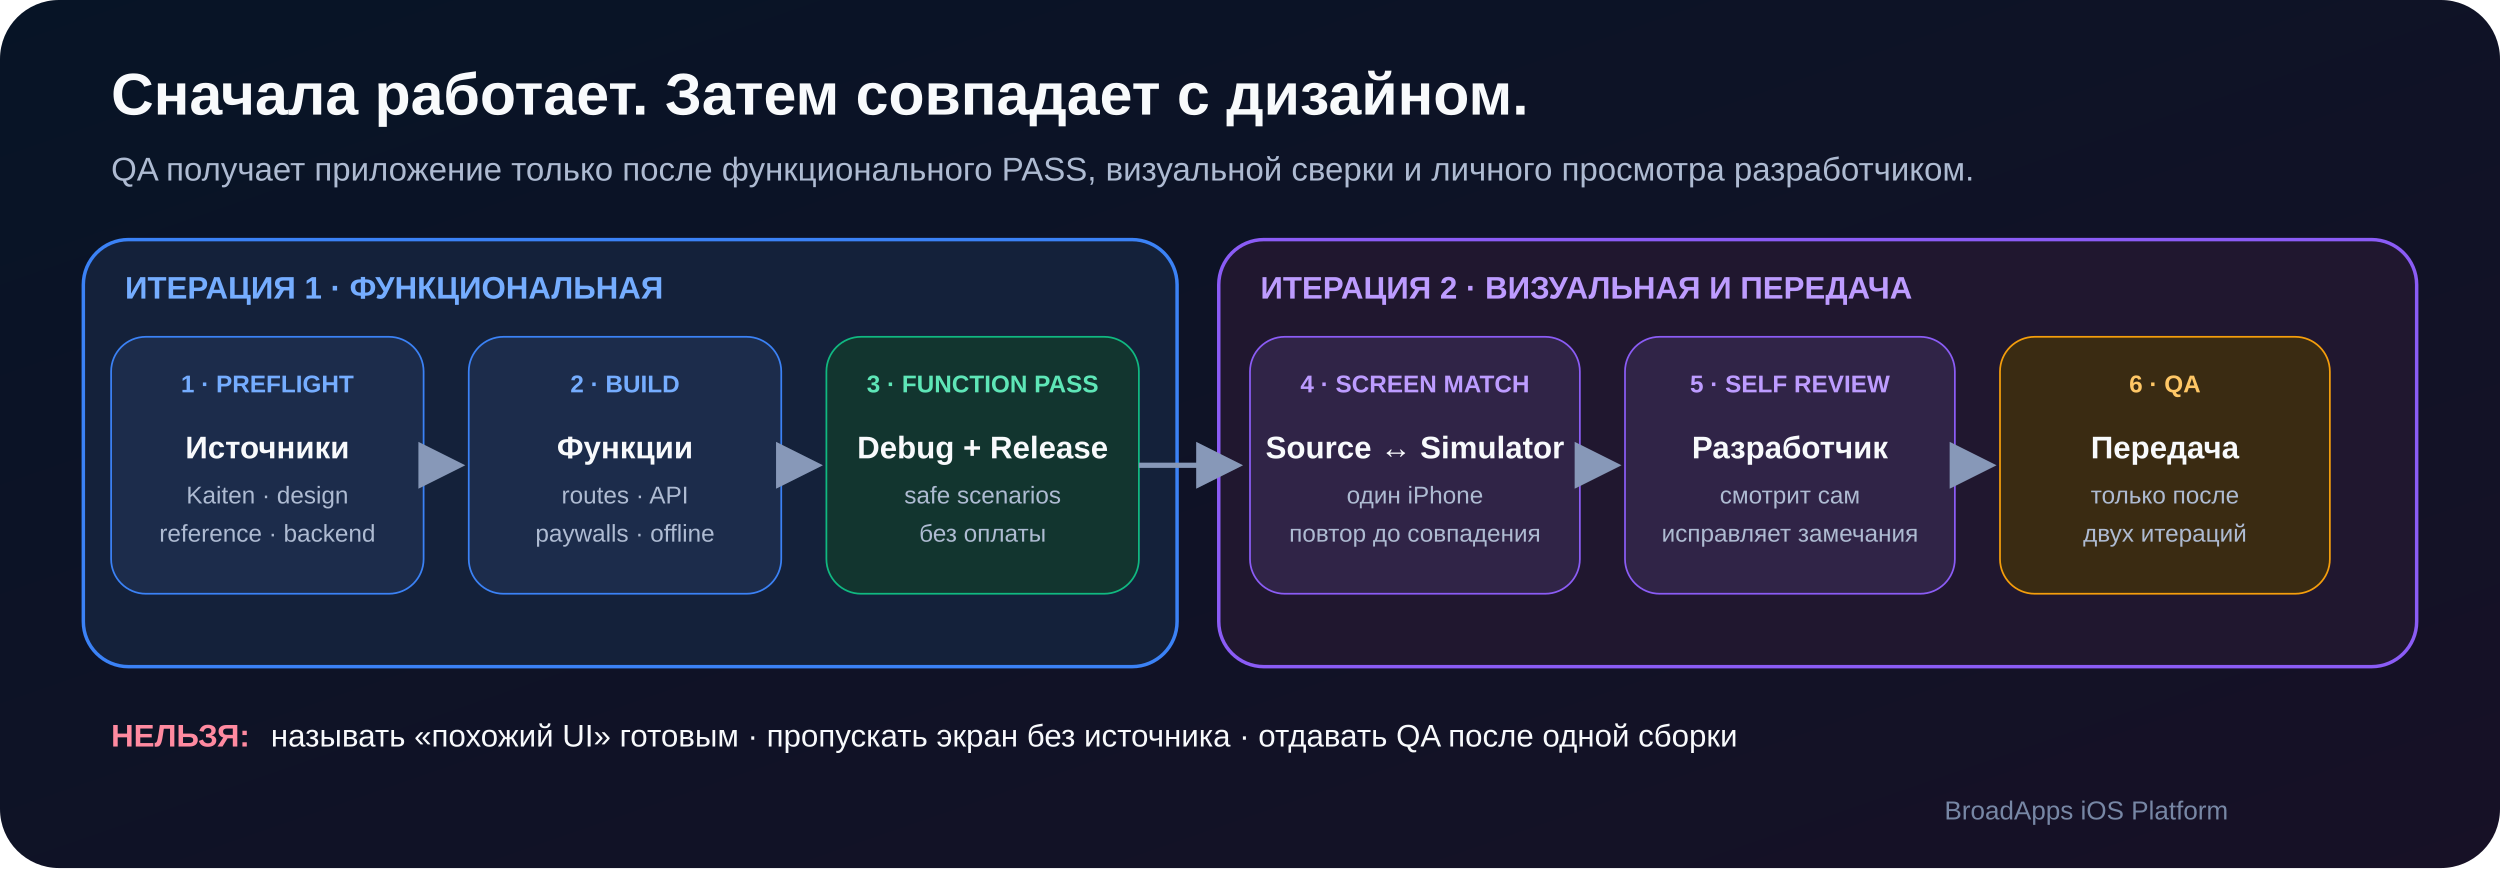
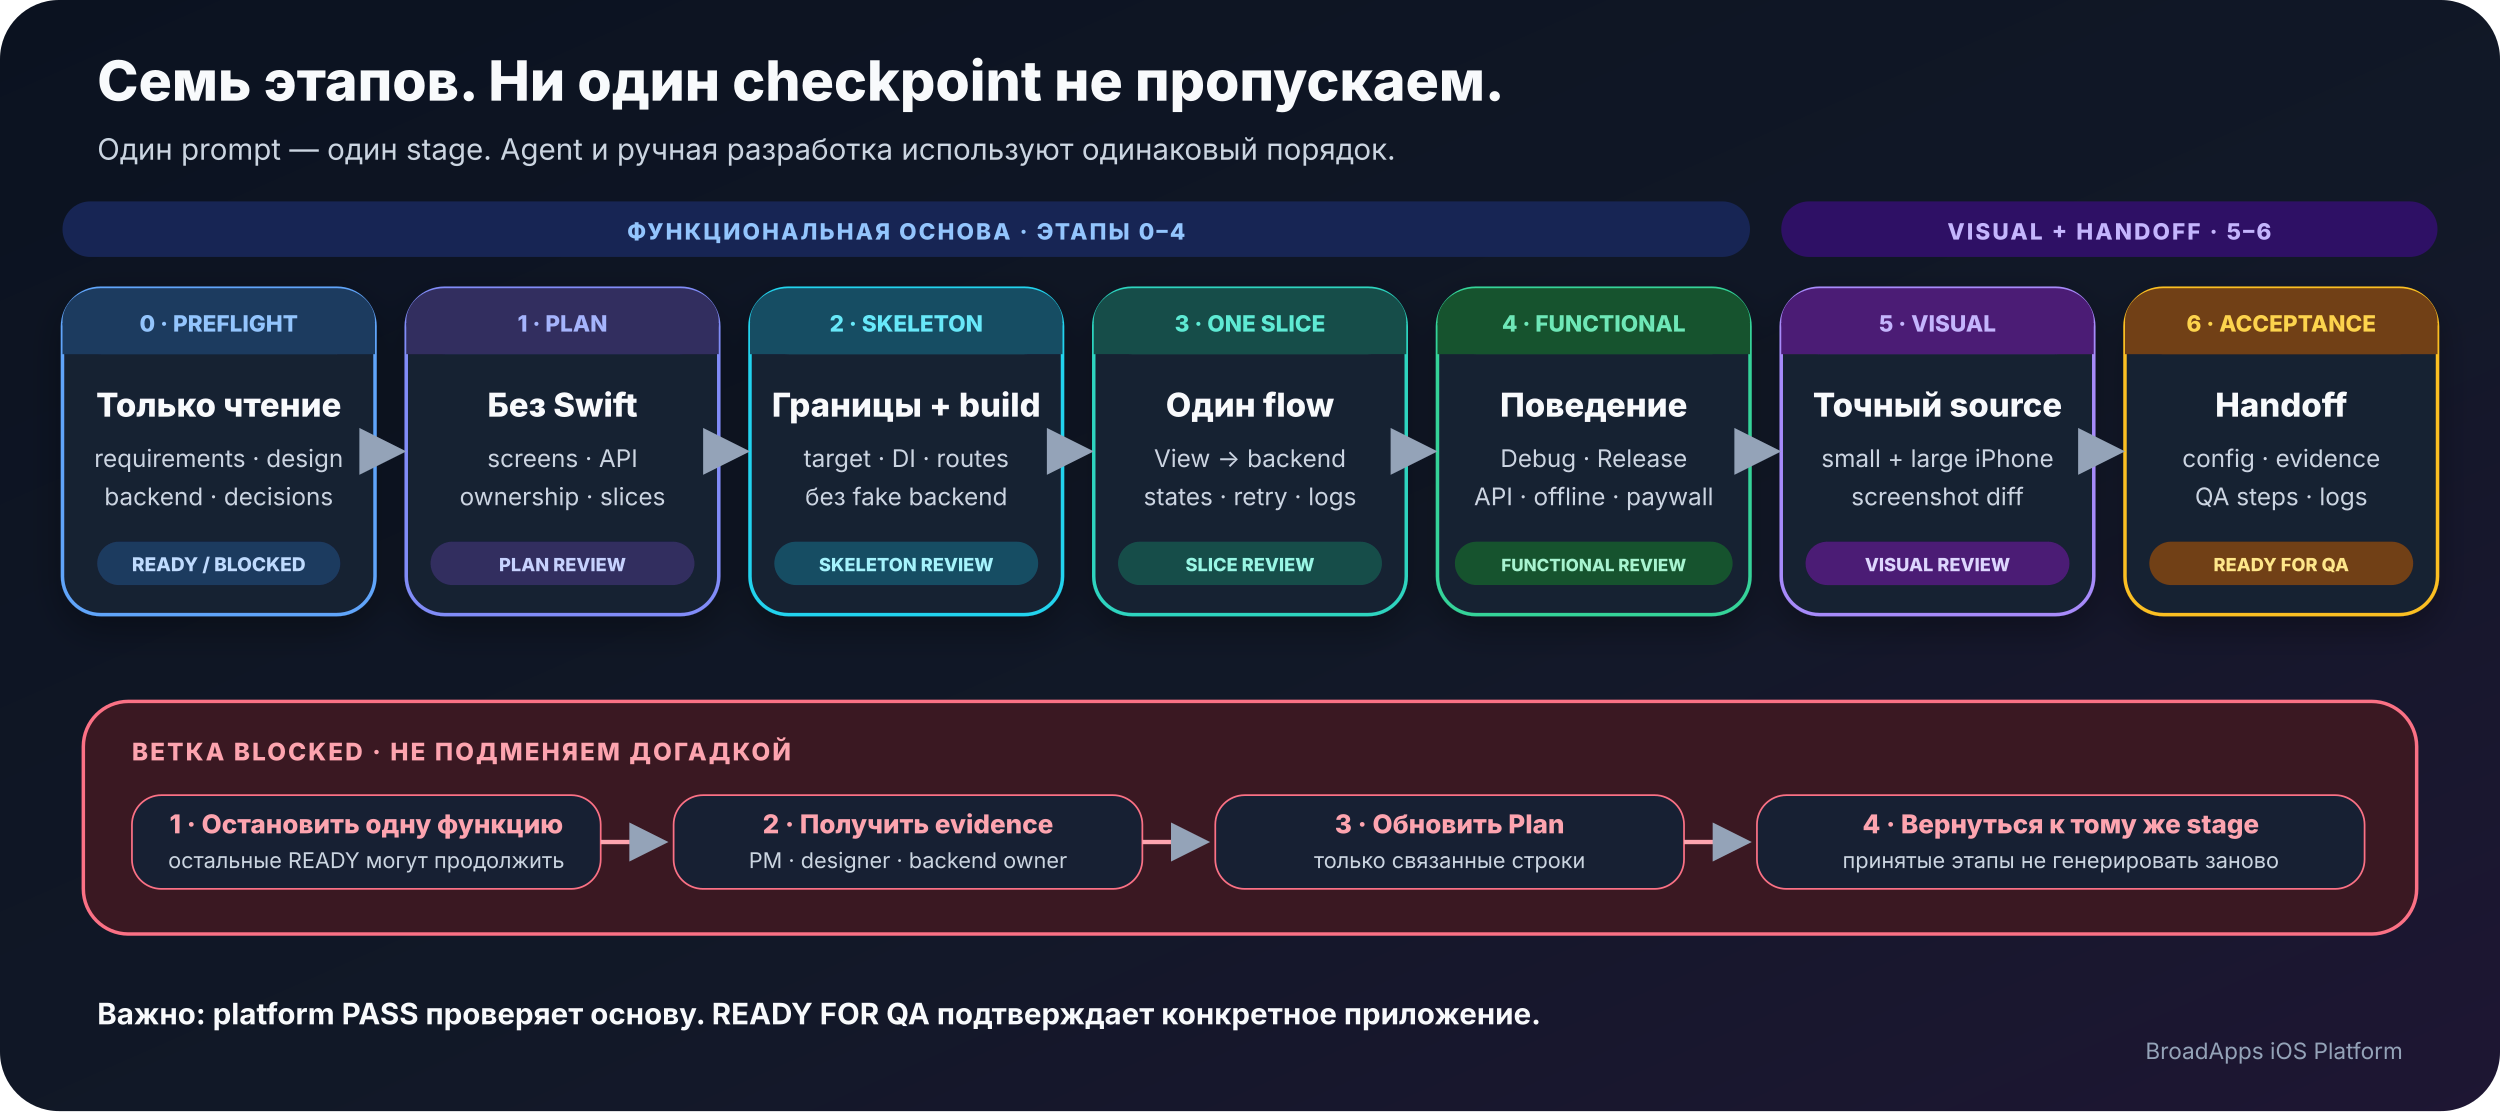
- <svg xmlns="http://www.w3.org/2000/svg" width="1440" height="500" viewBox="0 0 1440 500" role="img" aria-labelledby="title desc">
+ <svg xmlns="http://www.w3.org/2000/svg" width="1440" height="640" viewBox="0 0 1440 640" role="img" aria-labelledby="title desc">
  <defs>
    <linearGradient id="bg" x1="0" y1="0" x2="1" y2="1">
-       <stop offset="0" stop-color="#071426" />
-       <stop offset="1" stop-color="#171126" />
+       <stop offset="0" stop-color="#0B1220" />
+       <stop offset="0.55" stop-color="#111827" />
+       <stop offset="1" stop-color="#1E1633" />
    </linearGradient>
+     <filter id="shadow" x="-20%" y="-20%" width="140%" height="150%">
+       <feDropShadow dx="0" dy="8" stdDeviation="10" flood-color="#000000" flood-opacity="0.32" />
+     </filter>
    <marker id="arrow" markerWidth="9" markerHeight="9" refX="7" refY="4.5" orient="auto">
-       <path d="M0,0 L9,4.5 L0,9 Z" fill="#8798b8" />
+       <path d="M0 0L9 4.5L0 9Z" fill="#94A3B8" />
    </marker>
  </defs>
-   <rect width="1440" height="500" rx="34" fill="url(#bg)" />
-   <text x="64" y="66" fill="#f8fafc" font-family="Arial, sans-serif" font-size="34" font-weight="700">Сначала работает. Затем совпадает с дизайном.</text>
-   <text x="64" y="104" fill="#aebbd2" font-family="Arial, sans-serif" font-size="19">QA получает приложение только после функционального PASS, визуальной сверки и личного просмотра разработчиком.</text>
-   <rect x="48" y="138" width="630" height="246" rx="26" fill="#14213a" stroke="#3b82f6" stroke-width="2" />
-   <rect x="702" y="138" width="690" height="246" rx="26" fill="#20172f" stroke="#8b5cf6" stroke-width="2" />
-   <text x="72" y="172" fill="#75adff" font-family="Arial, sans-serif" font-size="18" font-weight="700">ИТЕРАЦИЯ 1 · ФУНКЦИОНАЛЬНАЯ</text>
-   <text x="726" y="172" fill="#bd9cff" font-family="Arial, sans-serif" font-size="18" font-weight="700">ИТЕРАЦИЯ 2 · ВИЗУАЛЬНАЯ И ПЕРЕДАЧА</text>
-   <g font-family="Arial, sans-serif">
-     <rect x="64" y="194" width="180" height="148" rx="20" fill="#1c2c4b" stroke="#3b82f6" />
-     <text x="154" y="226" text-anchor="middle" fill="#75adff" font-size="14" font-weight="700">1 · PREFLIGHT</text>
-     <text x="154" y="264" text-anchor="middle" fill="#f8fafc" font-size="18" font-weight="700">Источники</text>
-     <text x="154" y="290" text-anchor="middle" fill="#aebbd2" font-size="14">Kaiten · design</text>
-     <text x="154" y="312" text-anchor="middle" fill="#aebbd2" font-size="14">reference · backend</text>
-     <rect x="270" y="194" width="180" height="148" rx="20" fill="#1c2c4b" stroke="#3b82f6" />
-     <text x="360" y="226" text-anchor="middle" fill="#75adff" font-size="14" font-weight="700">2 · BUILD</text>
-     <text x="360" y="264" text-anchor="middle" fill="#f8fafc" font-size="18" font-weight="700">Функции</text>
-     <text x="360" y="290" text-anchor="middle" fill="#aebbd2" font-size="14">routes · API</text>
-     <text x="360" y="312" text-anchor="middle" fill="#aebbd2" font-size="14">paywalls · offline</text>
-     <rect x="476" y="194" width="180" height="148" rx="20" fill="#12352f" stroke="#10b981" />
-     <text x="566" y="226" text-anchor="middle" fill="#5ee6b7" font-size="14" font-weight="700">3 · FUNCTION PASS</text>
-     <text x="566" y="264" text-anchor="middle" fill="#f8fafc" font-size="18" font-weight="700">Debug + Release</text>
-     <text x="566" y="290" text-anchor="middle" fill="#aebbd2" font-size="14">safe scenarios</text>
-     <text x="566" y="312" text-anchor="middle" fill="#aebbd2" font-size="14">без оплаты</text>
-     <rect x="720" y="194" width="190" height="148" rx="20" fill="#302447" stroke="#8b5cf6" />
-     <text x="815" y="226" text-anchor="middle" fill="#bd9cff" font-size="14" font-weight="700">4 · SCREEN MATCH</text>
-     <text x="815" y="264" text-anchor="middle" fill="#f8fafc" font-size="18" font-weight="700">Source ↔ Simulator</text>
-     <text x="815" y="290" text-anchor="middle" fill="#aebbd2" font-size="14">один iPhone</text>
-     <text x="815" y="312" text-anchor="middle" fill="#aebbd2" font-size="14">повтор до совпадения</text>
-     <rect x="936" y="194" width="190" height="148" rx="20" fill="#302447" stroke="#8b5cf6" />
-     <text x="1031" y="226" text-anchor="middle" fill="#bd9cff" font-size="14" font-weight="700">5 · SELF REVIEW</text>
-     <text x="1031" y="264" text-anchor="middle" fill="#f8fafc" font-size="18" font-weight="700">Разработчик</text>
-     <text x="1031" y="290" text-anchor="middle" fill="#aebbd2" font-size="14">смотрит сам</text>
-     <text x="1031" y="312" text-anchor="middle" fill="#aebbd2" font-size="14">исправляет замечания</text>
-     <rect x="1152" y="194" width="190" height="148" rx="20" fill="#3a2b12" stroke="#f59e0b" />
-     <text x="1247" y="226" text-anchor="middle" fill="#ffc766" font-size="14" font-weight="700">6 · QA</text>
-     <text x="1247" y="264" text-anchor="middle" fill="#f8fafc" font-size="18" font-weight="700">Передача</text>
-     <text x="1247" y="290" text-anchor="middle" fill="#aebbd2" font-size="14">только после</text>
-     <text x="1247" y="312" text-anchor="middle" fill="#aebbd2" font-size="14">двух итераций</text>
+   <rect width="1440" height="640" rx="34" fill="url(#bg)" />
+   <text x="56" y="58" fill="#F8FAFC" font-family="-apple-system,BlinkMacSystemFont,Segoe UI,sans-serif" font-size="32" font-weight="800">Семь этапов. Ни один checkpoint не пропускаем.</text>
+   <text x="56" y="92" fill="#CBD5E1" font-family="-apple-system,BlinkMacSystemFont,Segoe UI,sans-serif" font-size="17">Один prompt — один stage. Agent и ручная разработка используют одинаковый порядок.</text>
+   <rect x="36" y="116" width="972" height="32" rx="16" fill="#172554" />
+   <text x="522" y="138" text-anchor="middle" fill="#93C5FD" font-family="-apple-system,BlinkMacSystemFont,Segoe UI,sans-serif" font-size="13" font-weight="800" letter-spacing="1.2">ФУНКЦИОНАЛЬНАЯ ОСНОВА · ЭТАПЫ 0–4</text>
+   <rect x="1026" y="116" width="378" height="32" rx="16" fill="#2E1065" />
+   <text x="1215" y="138" text-anchor="middle" fill="#C4B5FD" font-family="-apple-system,BlinkMacSystemFont,Segoe UI,sans-serif" font-size="13" font-weight="800" letter-spacing="1.2">VISUAL + HANDOFF · 5–6</text>
+   <g font-family="-apple-system,BlinkMacSystemFont,Segoe UI,sans-serif" filter="url(#shadow)">
+     <rect x="36" y="166" width="180" height="188" rx="22" fill="#172033" stroke="#60A5FA" stroke-width="2" />
+     <rect x="36" y="166" width="180" height="38" rx="22" fill="#1E3A5F" />
+     <rect x="36" y="186" width="180" height="18" fill="#1E3A5F" />
+     <text x="126" y="191" text-anchor="middle" fill="#93C5FD" font-size="13" font-weight="800">0 · PREFLIGHT</text>
+     <text x="126" y="240" text-anchor="middle" fill="#F8FAFC" font-size="19" font-weight="800">Только чтение</text>
+     <text x="126" y="269" text-anchor="middle" fill="#CBD5E1" font-size="14">requirements · design</text>
+     <text x="126" y="291" text-anchor="middle" fill="#CBD5E1" font-size="14">backend · decisions</text>
+     <rect x="56" y="312" width="140" height="25" rx="12.5" fill="#1E3A5F" />
+     <text x="126" y="329" text-anchor="middle" fill="#BFDBFE" font-size="11" font-weight="800">READY / BLOCKED</text>
+     <rect x="234" y="166" width="180" height="188" rx="22" fill="#172033" stroke="#818CF8" stroke-width="2" />
+     <rect x="234" y="166" width="180" height="38" rx="22" fill="#312E5F" />
+     <rect x="234" y="186" width="180" height="18" fill="#312E5F" />
+     <text x="324" y="191" text-anchor="middle" fill="#A5B4FC" font-size="13" font-weight="800">1 · PLAN</text>
+     <text x="324" y="240" text-anchor="middle" fill="#F8FAFC" font-size="19" font-weight="800">Без Swift</text>
+     <text x="324" y="269" text-anchor="middle" fill="#CBD5E1" font-size="14">screens · API</text>
+     <text x="324" y="291" text-anchor="middle" fill="#CBD5E1" font-size="14">ownership · slices</text>
+     <rect x="248" y="312" width="152" height="25" rx="12.5" fill="#312E5F" />
+     <text x="324" y="329" text-anchor="middle" fill="#C7D2FE" font-size="10.5" font-weight="800">PLAN REVIEW</text>
+     <rect x="432" y="166" width="180" height="188" rx="22" fill="#172033" stroke="#22D3EE" stroke-width="2" />
+     <rect x="432" y="166" width="180" height="38" rx="22" fill="#164E63" />
+     <rect x="432" y="186" width="180" height="18" fill="#164E63" />
+     <text x="522" y="191" text-anchor="middle" fill="#67E8F9" font-size="13" font-weight="800">2 · SKELETON</text>
+     <text x="522" y="240" text-anchor="middle" fill="#F8FAFC" font-size="19" font-weight="800">Границы + build</text>
+     <text x="522" y="269" text-anchor="middle" fill="#CBD5E1" font-size="14">target · DI · routes</text>
+     <text x="522" y="291" text-anchor="middle" fill="#CBD5E1" font-size="14">без fake backend</text>
+     <rect x="446" y="312" width="152" height="25" rx="12.5" fill="#164E63" />
+     <text x="522" y="329" text-anchor="middle" fill="#A5F3FC" font-size="10.5" font-weight="800">SKELETON REVIEW</text>
+     <rect x="630" y="166" width="180" height="188" rx="22" fill="#172033" stroke="#2DD4BF" stroke-width="2" />
+     <rect x="630" y="166" width="180" height="38" rx="22" fill="#134E4A" />
+     <rect x="630" y="186" width="180" height="18" fill="#134E4A" />
+     <text x="720" y="191" text-anchor="middle" fill="#5EEAD4" font-size="13" font-weight="800">3 · ONE SLICE</text>
+     <text x="720" y="240" text-anchor="middle" fill="#F8FAFC" font-size="19" font-weight="800">Один flow</text>
+     <text x="720" y="269" text-anchor="middle" fill="#CBD5E1" font-size="14">View → backend</text>
+     <text x="720" y="291" text-anchor="middle" fill="#CBD5E1" font-size="14">states · retry · logs</text>
+     <rect x="644" y="312" width="152" height="25" rx="12.5" fill="#134E4A" />
+     <text x="720" y="329" text-anchor="middle" fill="#99F6E4" font-size="10.5" font-weight="800">SLICE REVIEW</text>
+     <rect x="828" y="166" width="180" height="188" rx="22" fill="#172033" stroke="#34D399" stroke-width="2" />
+     <rect x="828" y="166" width="180" height="38" rx="22" fill="#14532D" />
+     <rect x="828" y="186" width="180" height="18" fill="#14532D" />
+     <text x="918" y="191" text-anchor="middle" fill="#6EE7B7" font-size="13" font-weight="800">4 · FUNCTIONAL</text>
+     <text x="918" y="240" text-anchor="middle" fill="#F8FAFC" font-size="19" font-weight="800">Поведение</text>
+     <text x="918" y="269" text-anchor="middle" fill="#CBD5E1" font-size="14">Debug · Release</text>
+     <text x="918" y="291" text-anchor="middle" fill="#CBD5E1" font-size="14">API · offline · paywall</text>
+     <rect x="838" y="312" width="160" height="25" rx="12.5" fill="#14532D" />
+     <text x="918" y="329" text-anchor="middle" fill="#A7F3D0" font-size="9.8" font-weight="800">FUNCTIONAL REVIEW</text>
+     <rect x="1026" y="166" width="180" height="188" rx="22" fill="#172033" stroke="#A78BFA" stroke-width="2" />
+     <rect x="1026" y="166" width="180" height="38" rx="22" fill="#4C1D75" />
+     <rect x="1026" y="186" width="180" height="18" fill="#4C1D75" />
+     <text x="1116" y="191" text-anchor="middle" fill="#C4B5FD" font-size="13" font-weight="800">5 · VISUAL</text>
+     <text x="1116" y="240" text-anchor="middle" fill="#F8FAFC" font-size="19" font-weight="800">Точный source</text>
+     <text x="1116" y="269" text-anchor="middle" fill="#CBD5E1" font-size="14">small + large iPhone</text>
+     <text x="1116" y="291" text-anchor="middle" fill="#CBD5E1" font-size="14">screenshot diff</text>
+     <rect x="1040" y="312" width="152" height="25" rx="12.5" fill="#4C1D75" />
+     <text x="1116" y="329" text-anchor="middle" fill="#DDD6FE" font-size="10.5" font-weight="800">VISUAL REVIEW</text>
+     <rect x="1224" y="166" width="180" height="188" rx="22" fill="#172033" stroke="#FBBF24" stroke-width="2" />
+     <rect x="1224" y="166" width="180" height="38" rx="22" fill="#713F12" />
+     <rect x="1224" y="186" width="180" height="18" fill="#713F12" />
+     <text x="1314" y="191" text-anchor="middle" fill="#FCD34D" font-size="13" font-weight="800">6 · ACCEPTANCE</text>
+     <text x="1314" y="240" text-anchor="middle" fill="#F8FAFC" font-size="19" font-weight="800">Handoff</text>
+     <text x="1314" y="269" text-anchor="middle" fill="#CBD5E1" font-size="14">config · evidence</text>
+     <text x="1314" y="291" text-anchor="middle" fill="#CBD5E1" font-size="14">QA steps · logs</text>
+     <rect x="1238" y="312" width="152" height="25" rx="12.5" fill="#713F12" />
+     <text x="1314" y="329" text-anchor="middle" fill="#FDE68A" font-size="10.5" font-weight="800">READY FOR QA</text>
  </g>
-   <g stroke="#8798b8" stroke-width="3" marker-end="url(#arrow)">
-     <line x1="244" y1="268" x2="262" y2="268" />
-     <line x1="450" y1="268" x2="468" y2="268" />
-     <line x1="656" y1="268" x2="710" y2="268" />
-     <line x1="910" y1="268" x2="928" y2="268" />
-     <line x1="1126" y1="268" x2="1144" y2="268" />
+   <g stroke="#94A3B8" stroke-width="3" marker-end="url(#arrow)">
+     <line x1="216" y1="260" x2="228" y2="260" />
+     <line x1="414" y1="260" x2="426" y2="260" />
+     <line x1="612" y1="260" x2="624" y2="260" />
+     <line x1="810" y1="260" x2="822" y2="260" />
+     <line x1="1008" y1="260" x2="1020" y2="260" />
+     <line x1="1206" y1="260" x2="1218" y2="260" />
  </g>
-   <text x="64" y="430" fill="#ff8aa0" font-family="Arial, sans-serif" font-size="18" font-weight="700">НЕЛЬЗЯ:</text>
-   <text x="156" y="430" fill="#f8fafc" font-family="Arial, sans-serif" font-size="18">называть «похожий UI» готовым · пропускать экран без источника · отдавать QA после одной сборки</text>
-   <text x="1120" y="472" fill="#7787a5" font-family="Arial, sans-serif" font-size="15">BroadApps iOS Platform</text>
+   <rect x="48" y="404" width="1344" height="134" rx="26" fill="#3A1822" stroke="#FB7185" stroke-width="2" />
+   <text x="76" y="438" fill="#FDA4AF" font-family="-apple-system,BlinkMacSystemFont,Segoe UI,sans-serif" font-size="14" font-weight="800" letter-spacing="1.2">ВЕТКА BLOCKED · НЕ ПОДМЕНЯЕМ ДОГАДКОЙ</text>
+   <g font-family="-apple-system,BlinkMacSystemFont,Segoe UI,sans-serif">
+     <rect x="76" y="458" width="270" height="54" rx="17" fill="#172033" stroke="#FB7185" />
+     <text x="211" y="480" text-anchor="middle" fill="#FDA4AF" font-size="15" font-weight="800">1 · Остановить одну функцию</text>
+     <text x="211" y="500" text-anchor="middle" fill="#CBD5E1" font-size="12.5">остальные READY могут продолжить</text>
+     <rect x="388" y="458" width="270" height="54" rx="17" fill="#172033" stroke="#FB7185" />
+     <text x="523" y="480" text-anchor="middle" fill="#FDA4AF" font-size="15" font-weight="800">2 · Получить evidence</text>
+     <text x="523" y="500" text-anchor="middle" fill="#CBD5E1" font-size="12.5">PM · designer · backend owner</text>
+     <rect x="700" y="458" width="270" height="54" rx="17" fill="#172033" stroke="#FB7185" />
+     <text x="835" y="480" text-anchor="middle" fill="#FDA4AF" font-size="15" font-weight="800">3 · Обновить Plan</text>
+     <text x="835" y="500" text-anchor="middle" fill="#CBD5E1" font-size="12.5">только связанные строки</text>
+     <rect x="1012" y="458" width="350" height="54" rx="17" fill="#172033" stroke="#FB7185" />
+     <text x="1187" y="480" text-anchor="middle" fill="#FDA4AF" font-size="15" font-weight="800">4 · Вернуться к тому же stage</text>
+     <text x="1187" y="500" text-anchor="middle" fill="#CBD5E1" font-size="12.5">принятые этапы не генерировать заново</text>
+   </g>
+   <g stroke="#FDA4AF" stroke-width="2.5" marker-end="url(#arrow)">
+     <line x1="346" y1="485" x2="380" y2="485" />
+     <line x1="658" y1="485" x2="692" y2="485" />
+     <line x1="970" y1="485" x2="1004" y2="485" />
+   </g>
+   <text x="56" y="590" fill="#F8FAFC" font-family="-apple-system,BlinkMacSystemFont,Segoe UI,sans-serif" font-size="17" font-weight="700">Важно: platform PASS проверяет основу. READY FOR QA подтверждает конкретное приложение.</text>
+   <text x="1384" y="610" text-anchor="end" fill="#94A3B8" font-family="-apple-system,BlinkMacSystemFont,Segoe UI,sans-serif" font-size="13">BroadApps iOS Platform</text>
</svg>
